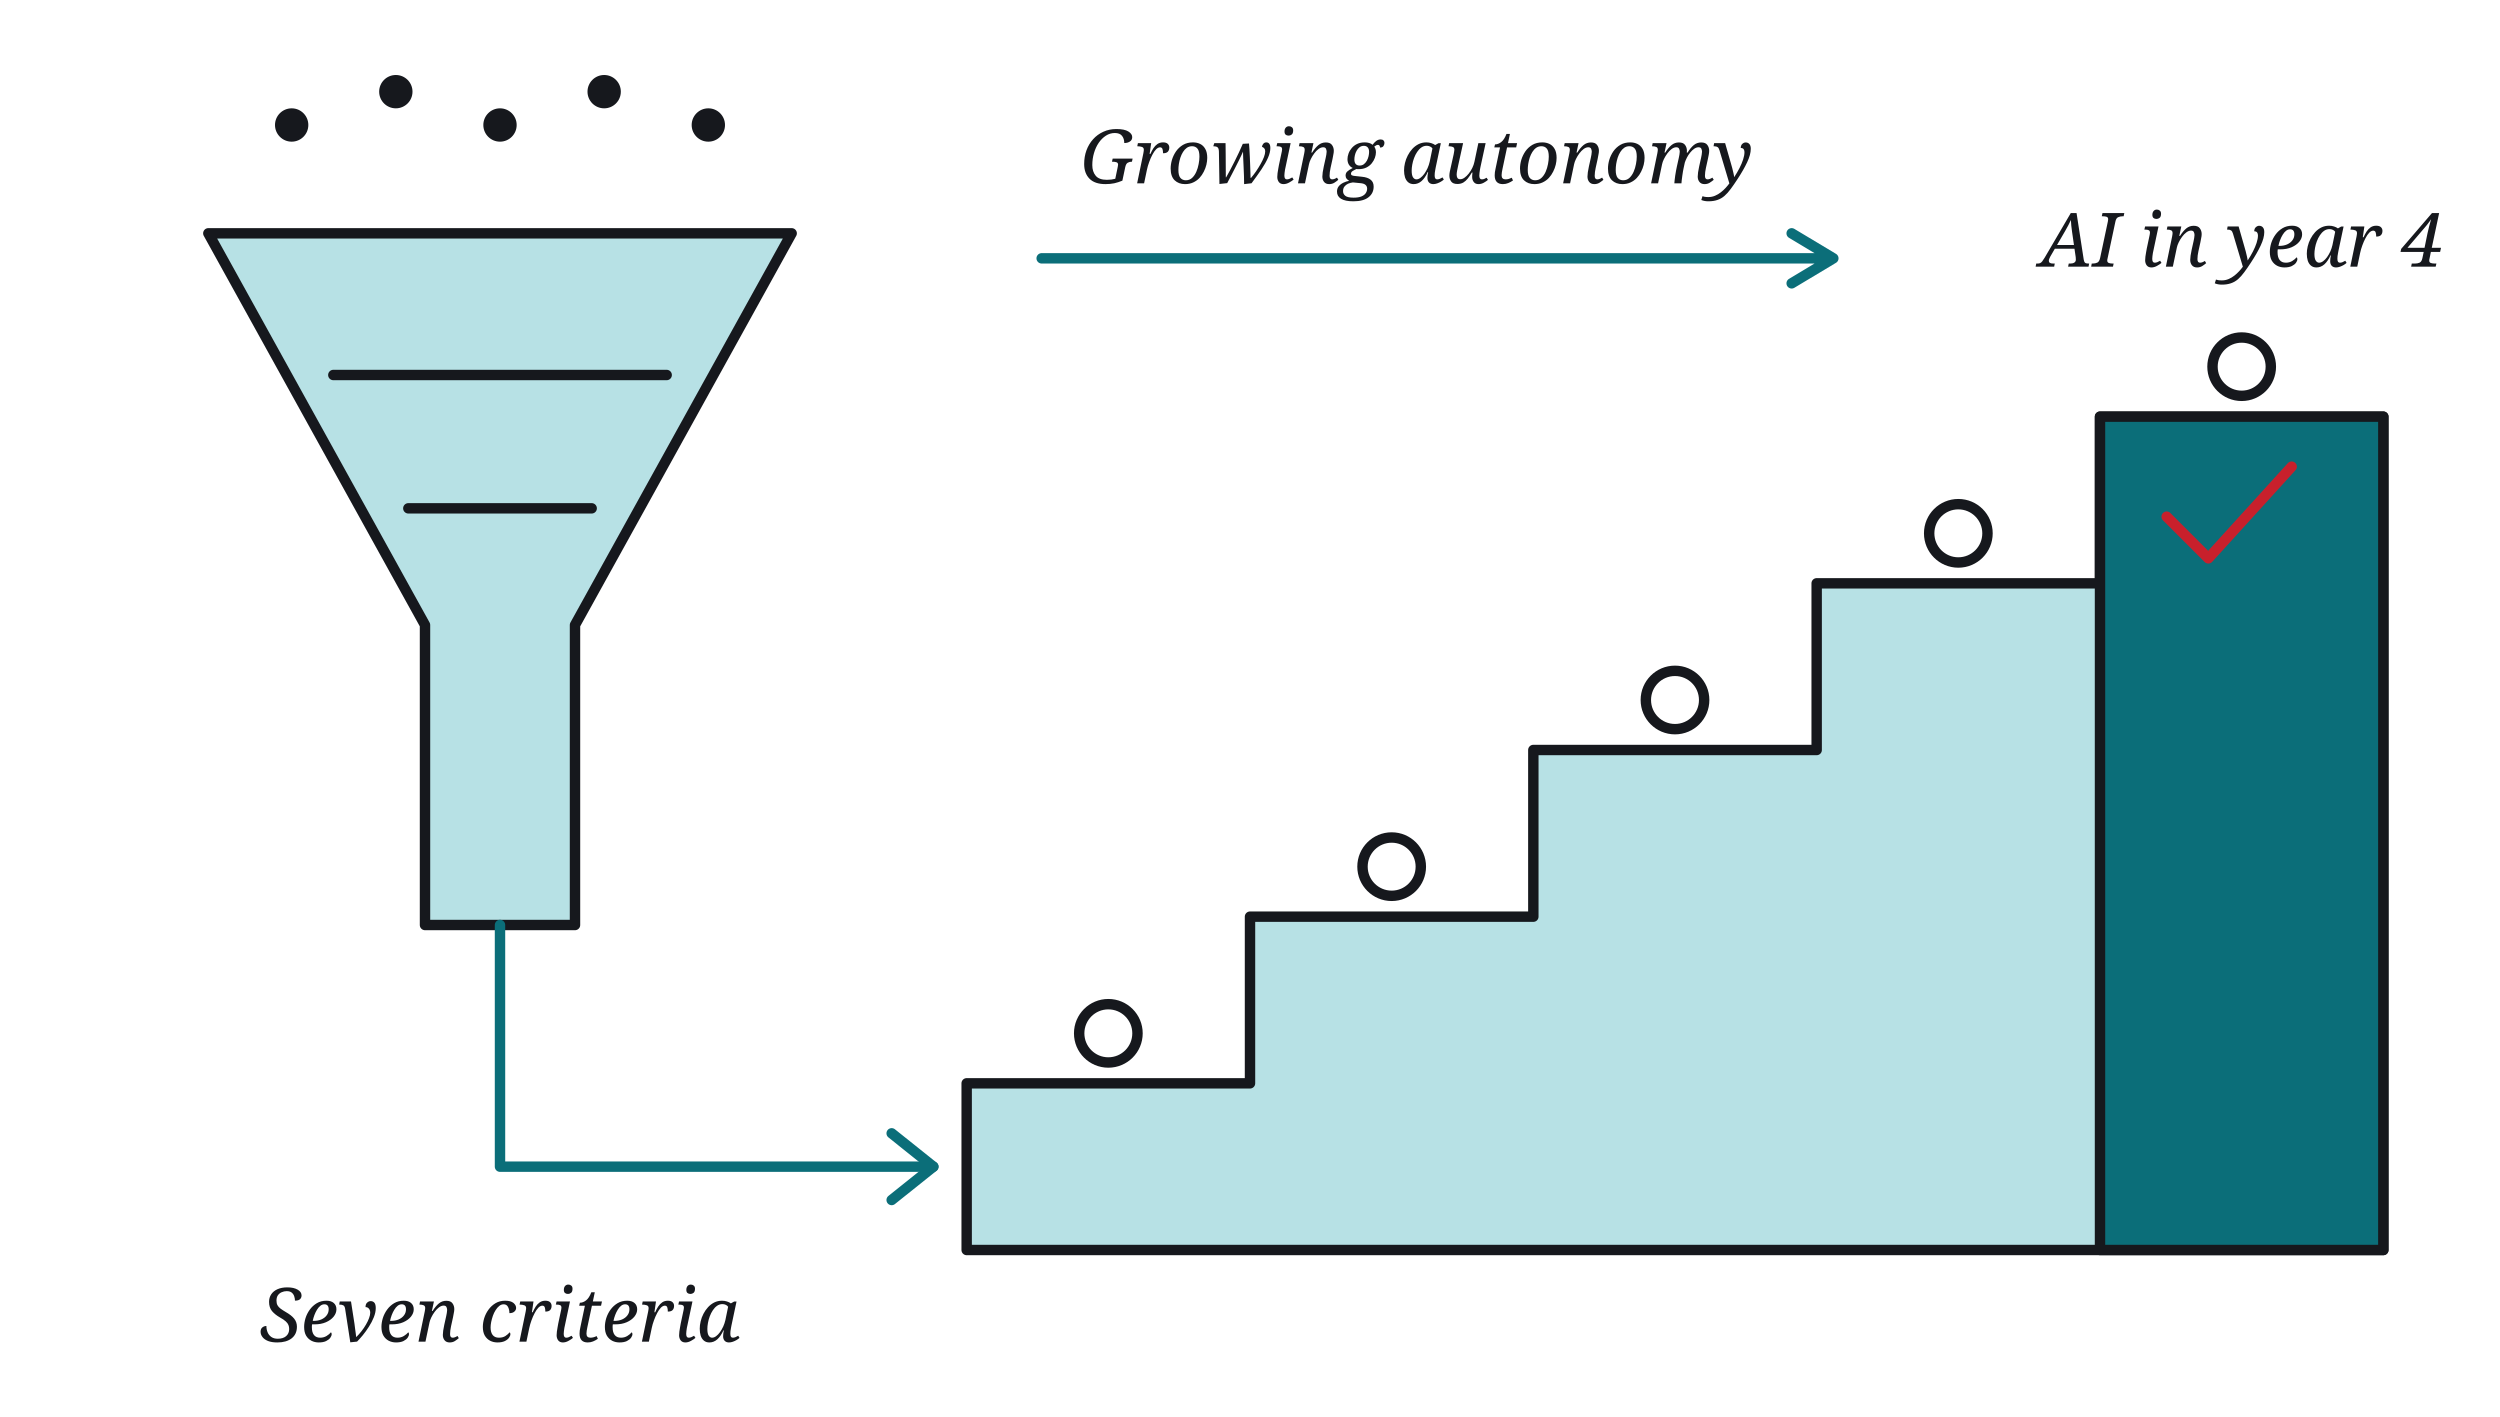
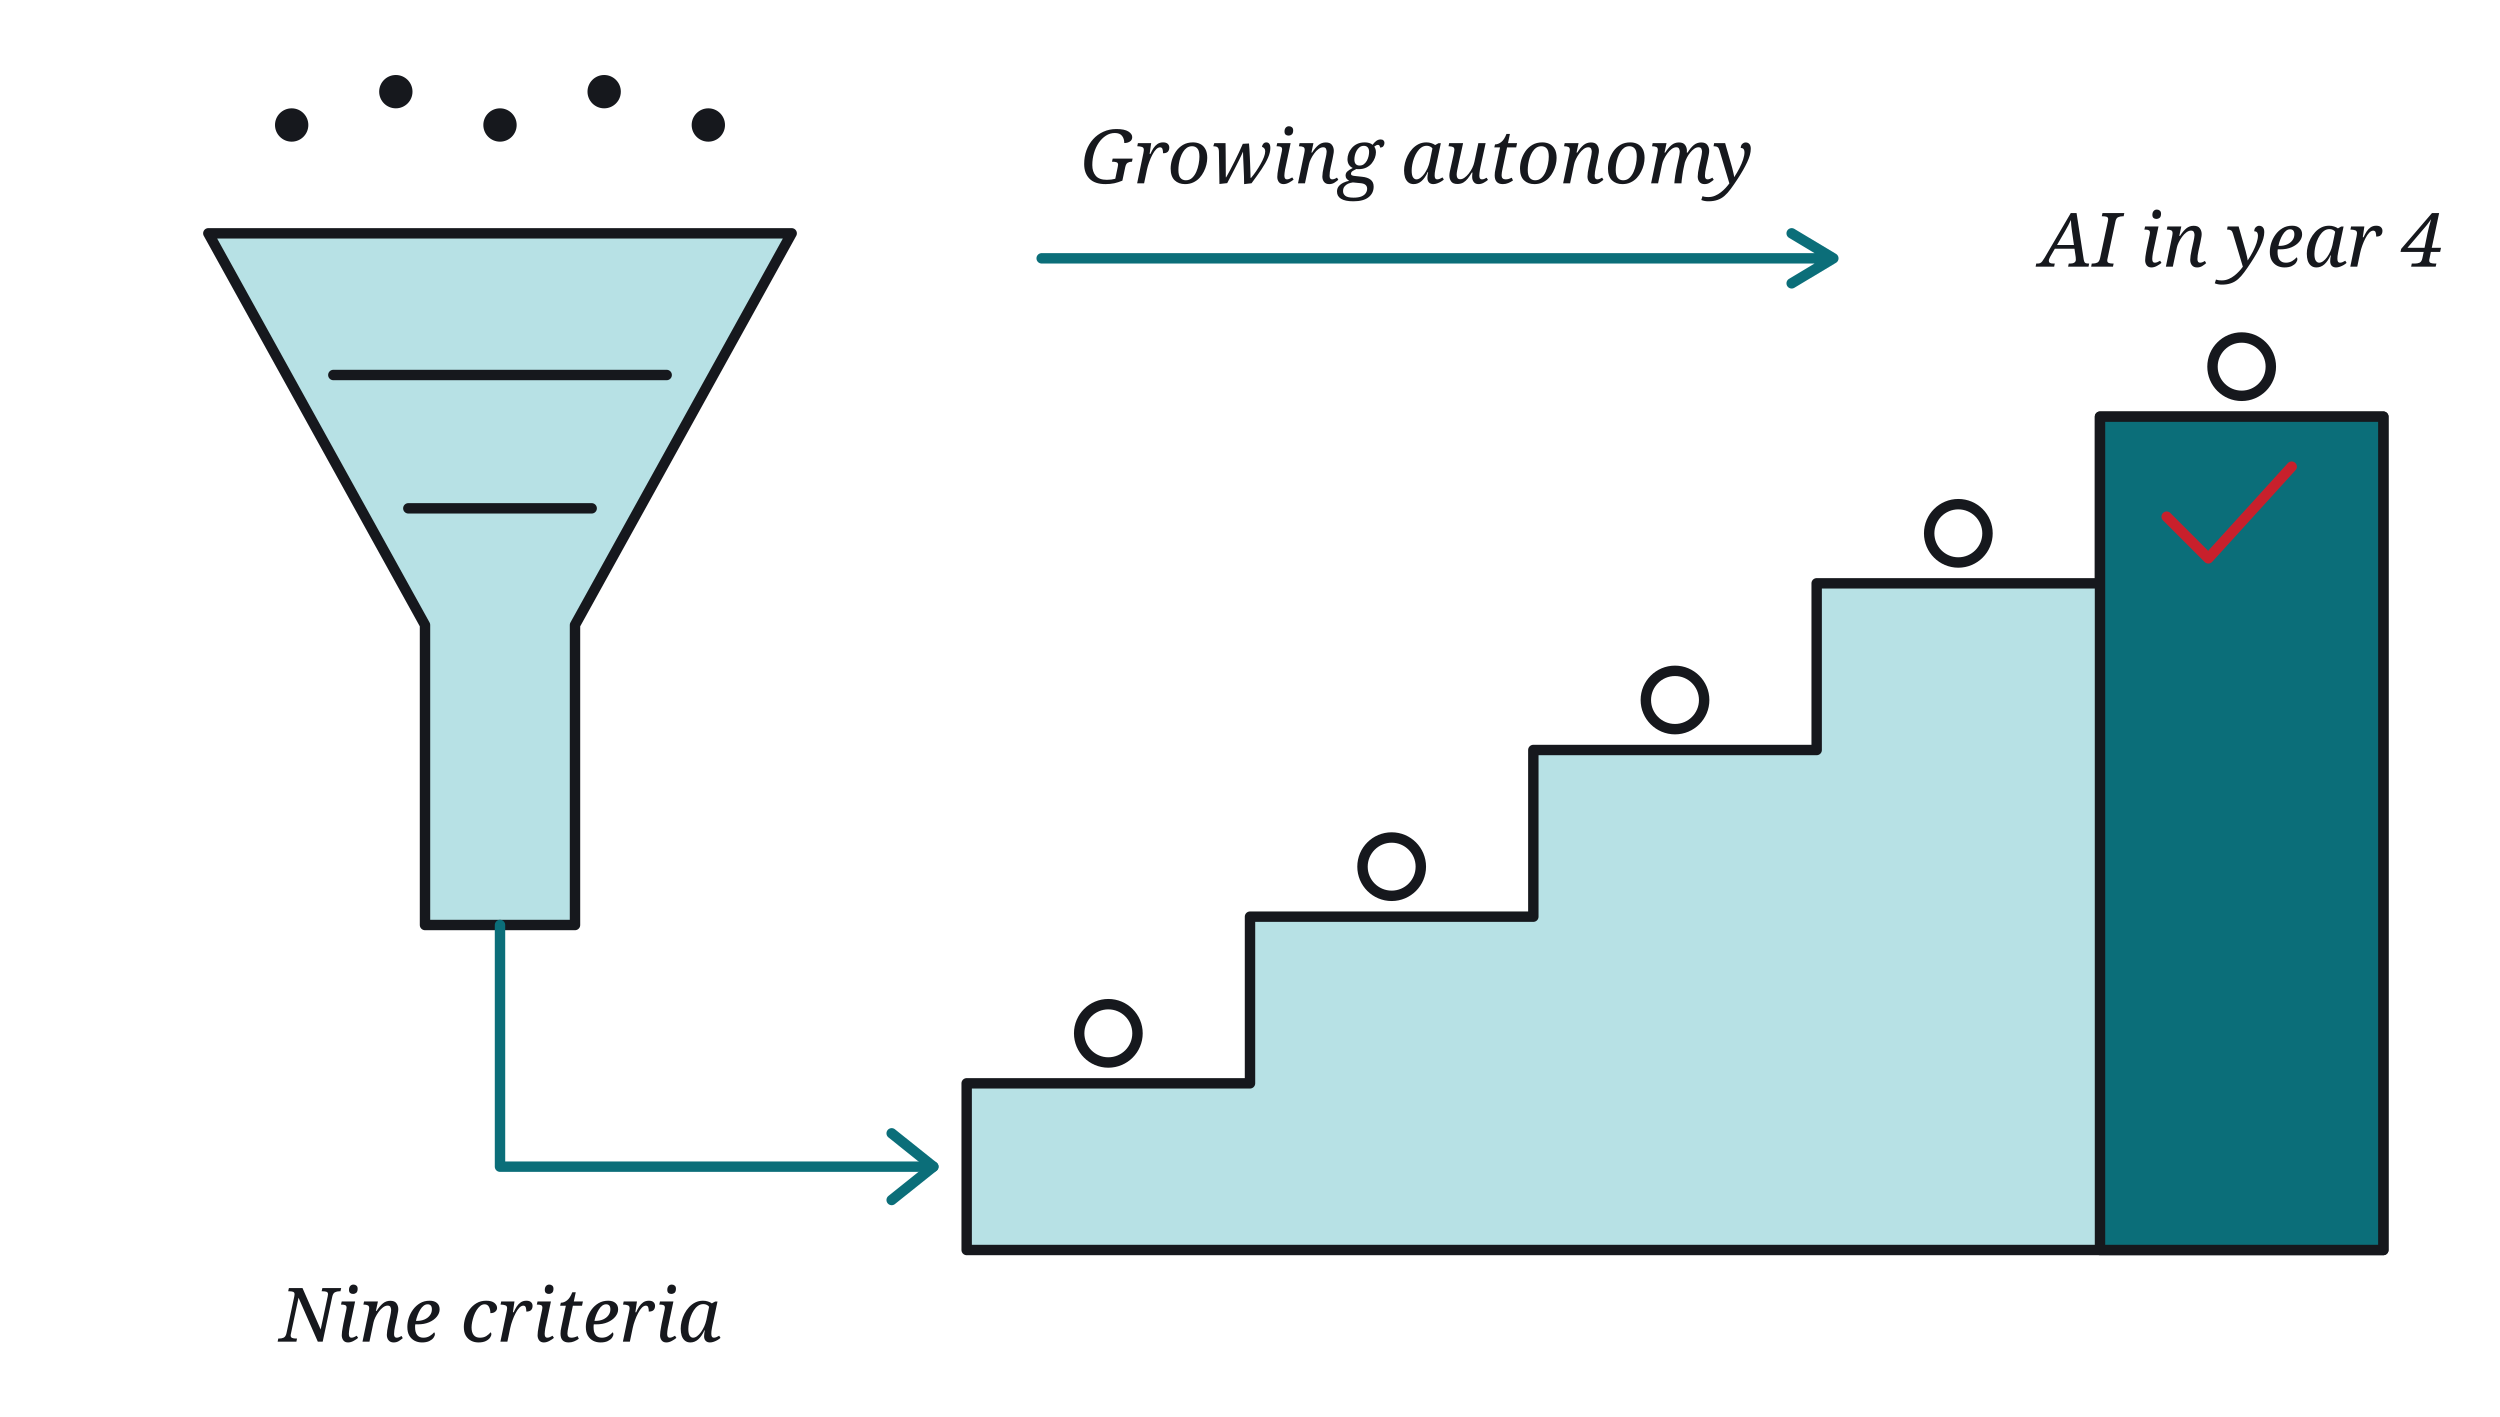
<svg xmlns="http://www.w3.org/2000/svg" class="ilu-d" viewBox="0 0 600 340">
  <style>svg.ilu-d{background:var(--sec-tinte,#e0f2f3)}.ilu-d .t{stroke: var(--ilu-tinta,#16181d); fill: none; stroke-width: 2.5; stroke-linecap: round; stroke-linejoin: round;}.ilu-d .a{stroke: var(--ilu-azul,#0b6e79); fill: none; stroke-width: 2.5; stroke-linecap: round; stroke-linejoin: round;}.ilu-d .r{stroke: var(--ilu-rojo,#c8202c); fill: none; stroke-width: 2.5; stroke-linecap: round; stroke-linejoin: round;}.ilu-d .fa{fill: var(--ilu-relleno,#b7e1e5); stroke: none;}.ilu-d .ft{fill: var(--ilu-tinta,#16181d); stroke: none;}.ilu-d .fz{fill: var(--ilu-azul,#0b6e79); stroke: none;}.ilu-d .lbl{fill: var(--ilu-tinta,#16181d); font-family: 'Newsreader', Georgia, serif; font-style: italic; font-size: 18px;}.ilu-d .num{fill: var(--ilu-tinta,#16181d); font-family: 'Newsreader', Georgia, serif; font-size: 34px; font-weight: 600;}.ilu-d .num-tres{font-size: 38px; font-weight: 700;}.ilu-d .nom-chatgpt{fill: var(--c-herramientas,#1c3faa);}.ilu-d .nom-vce{fill: var(--c-comunidad,#1d7547);}.ilu-d .nom-edumedia{fill: var(--c-multimedia,#a8206f);}.ilu-d .total{fill: var(--ilu-tinta,#16181d); font-family: 'Newsreader', Georgia, serif; font-size: 60px; font-weight: 700;}.ilu-d g.li2{stroke-width: 1.25;}.ilu-d g.li3{stroke-width: 0.833;}.ilu-d g.li4{stroke-width: 0.625;}</style>
  <circle class="ft" cx="70" cy="30" r="4" />
  <circle class="ft" cx="95" cy="22" r="4" />
  <circle class="ft" cx="120" cy="30" r="4" />
  <circle class="ft" cx="145" cy="22" r="4" />
  <circle class="ft" cx="170" cy="30" r="4" />
  <path class="fa" d="M50 56 H190 L138 150 V222 L102 222 V150 Z" />
  <path class="t" d="M50 56 H190 L138 150 V222 L102 222 V150 Z" />
  <path class="t" d="M80 90 H160 M98 122 H142" />
  <path class="a" d="M120 222 V280 H224" />
  <path class="a" d="M214 272 L224 280 L214 288" />
-   <text class="lbl" x="120" y="322" text-anchor="middle">Seven criteria</text>
+   <text class="lbl" x="120" y="322" text-anchor="middle">Nine criteria</text>
  <path class="fa" d="M232 300 V260 H300 V220 H368 V180 H436 V140 H504 V100 H572 V300 Z" />
  <path class="t" d="M232 300 V260 H300 V220 H368 V180 H436 V140 H504 V100 H572 V300 Z" />
  <rect class="fz" x="504" y="100" width="68" height="200" />
  <path class="t" d="M504 100 H572 V300 H504 Z" />
  <circle class="t" cx="266" cy="248" r="7" />
  <circle class="t" cx="334" cy="208" r="7" />
  <circle class="t" cx="402" cy="168" r="7" />
  <circle class="t" cx="470" cy="128" r="7" />
  <circle class="t" cx="538" cy="88" r="7" />
  <text class="lbl" x="340" y="44" text-anchor="middle">Growing autonomy</text>
  <path class="a" d="M250 62 H440 M430 56 L440 62 L430 68" />
  <text class="lbl" x="538" y="64" text-anchor="middle">AI in year 4</text>
  <path class="r" d="M520 124 l10 10 l20 -22" />
</svg>
